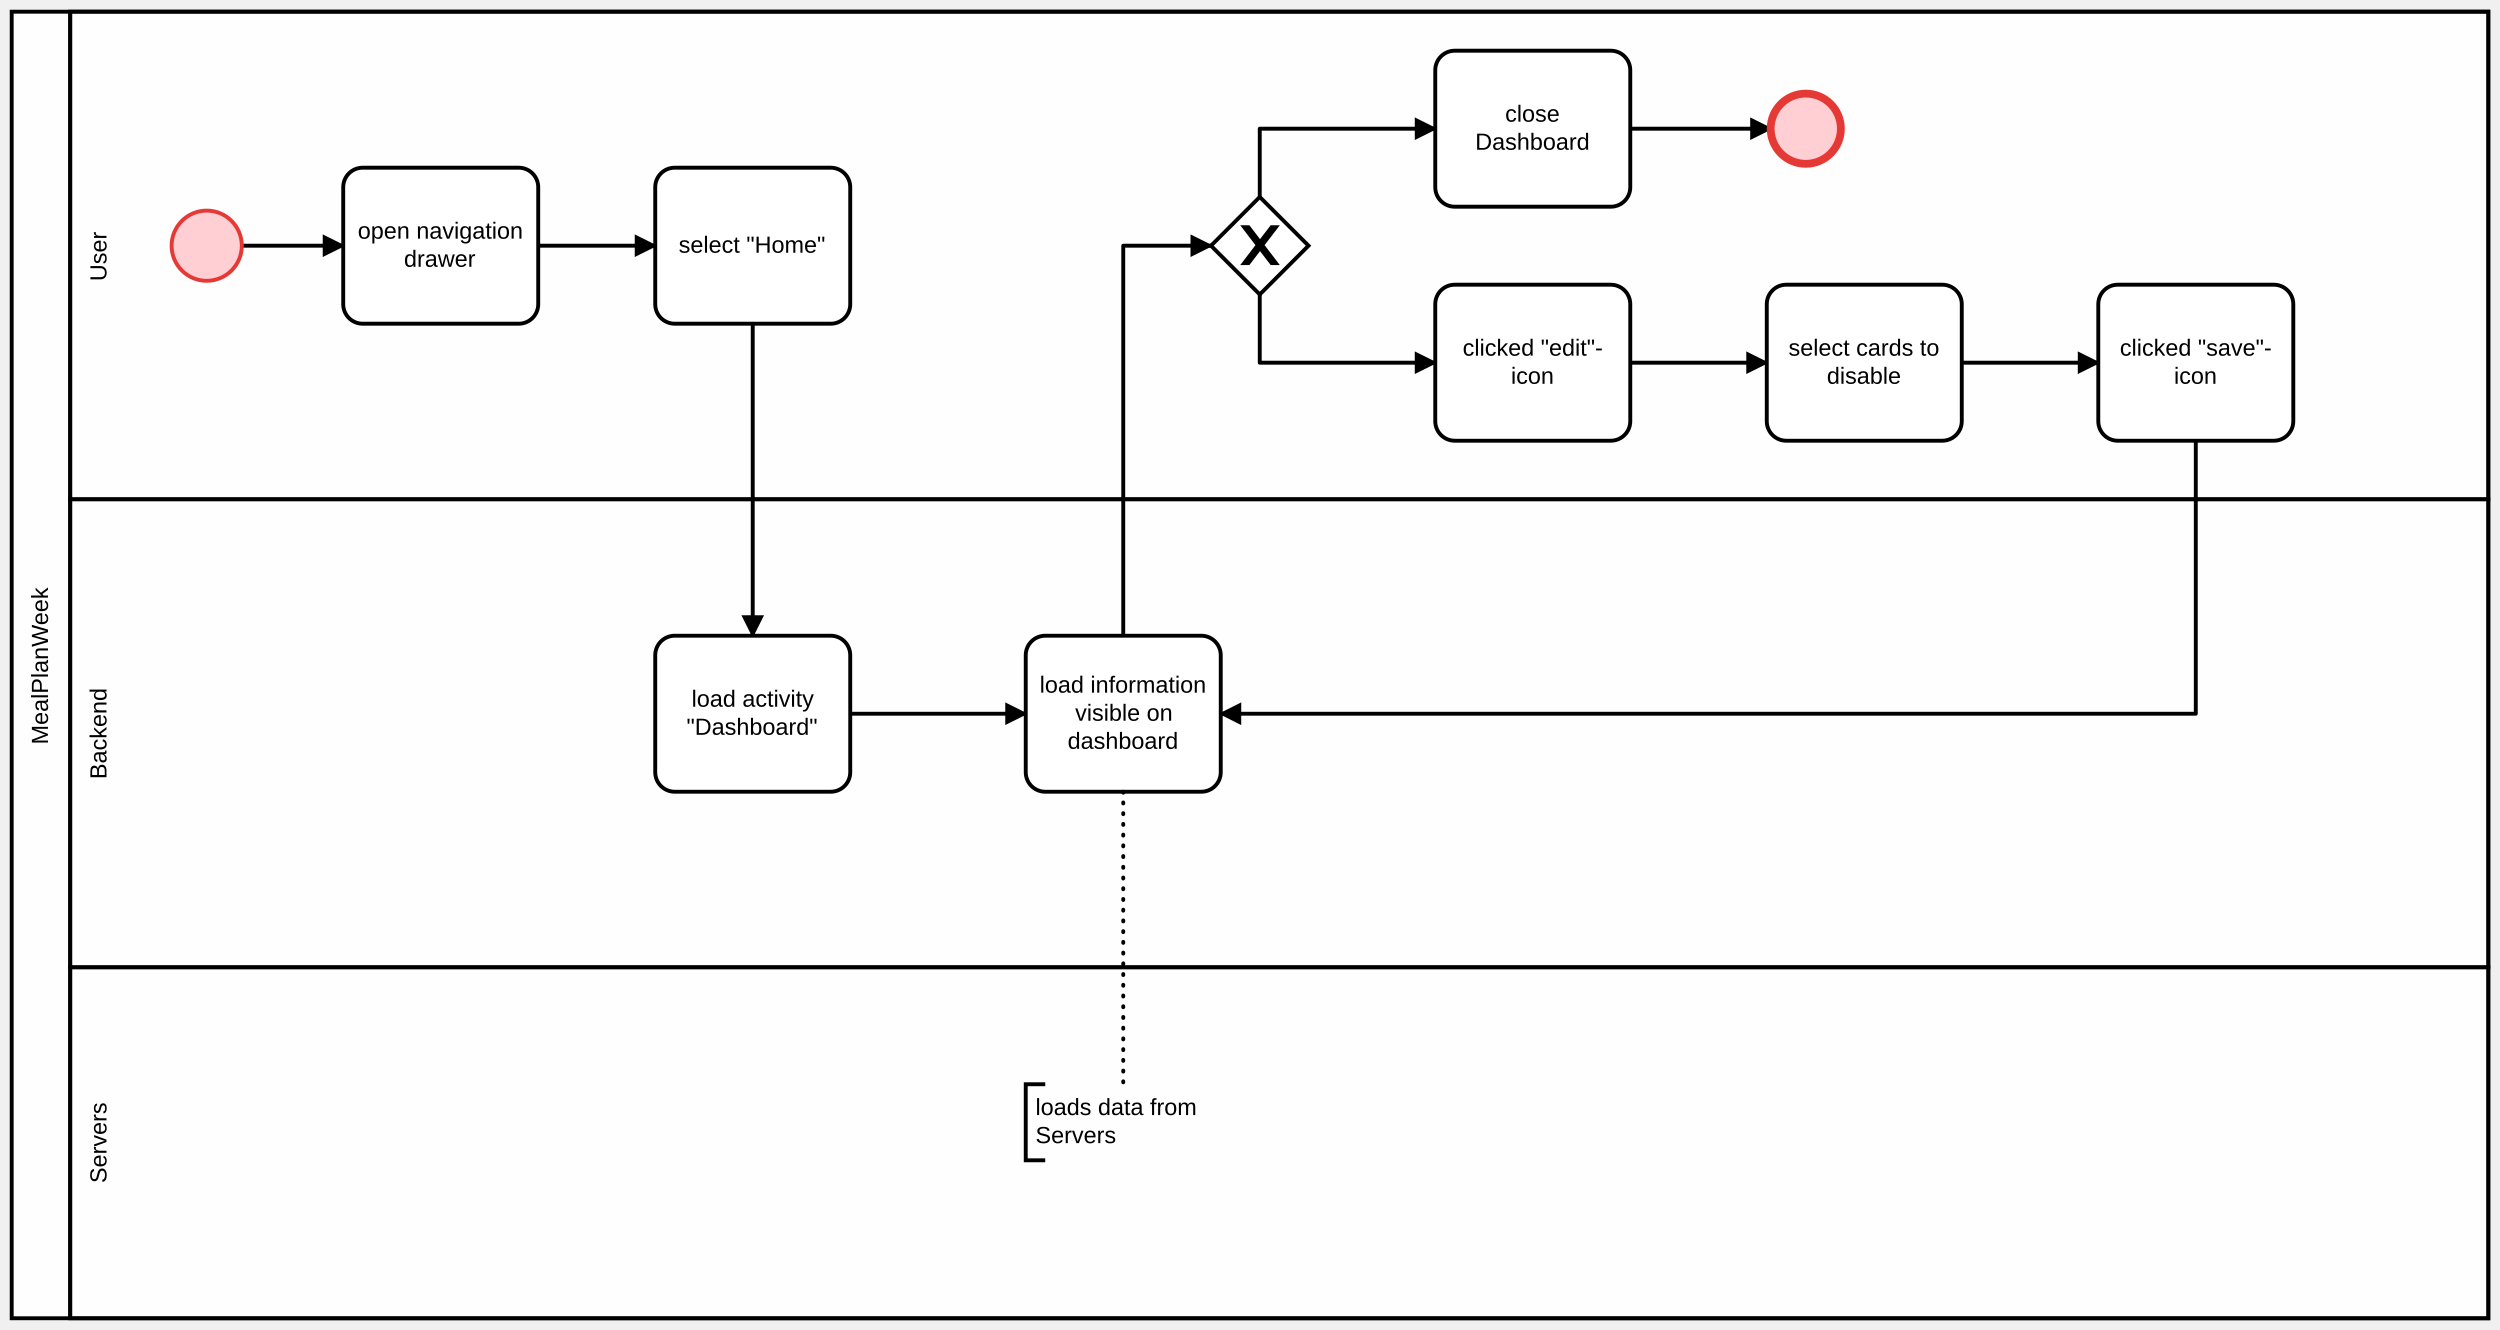
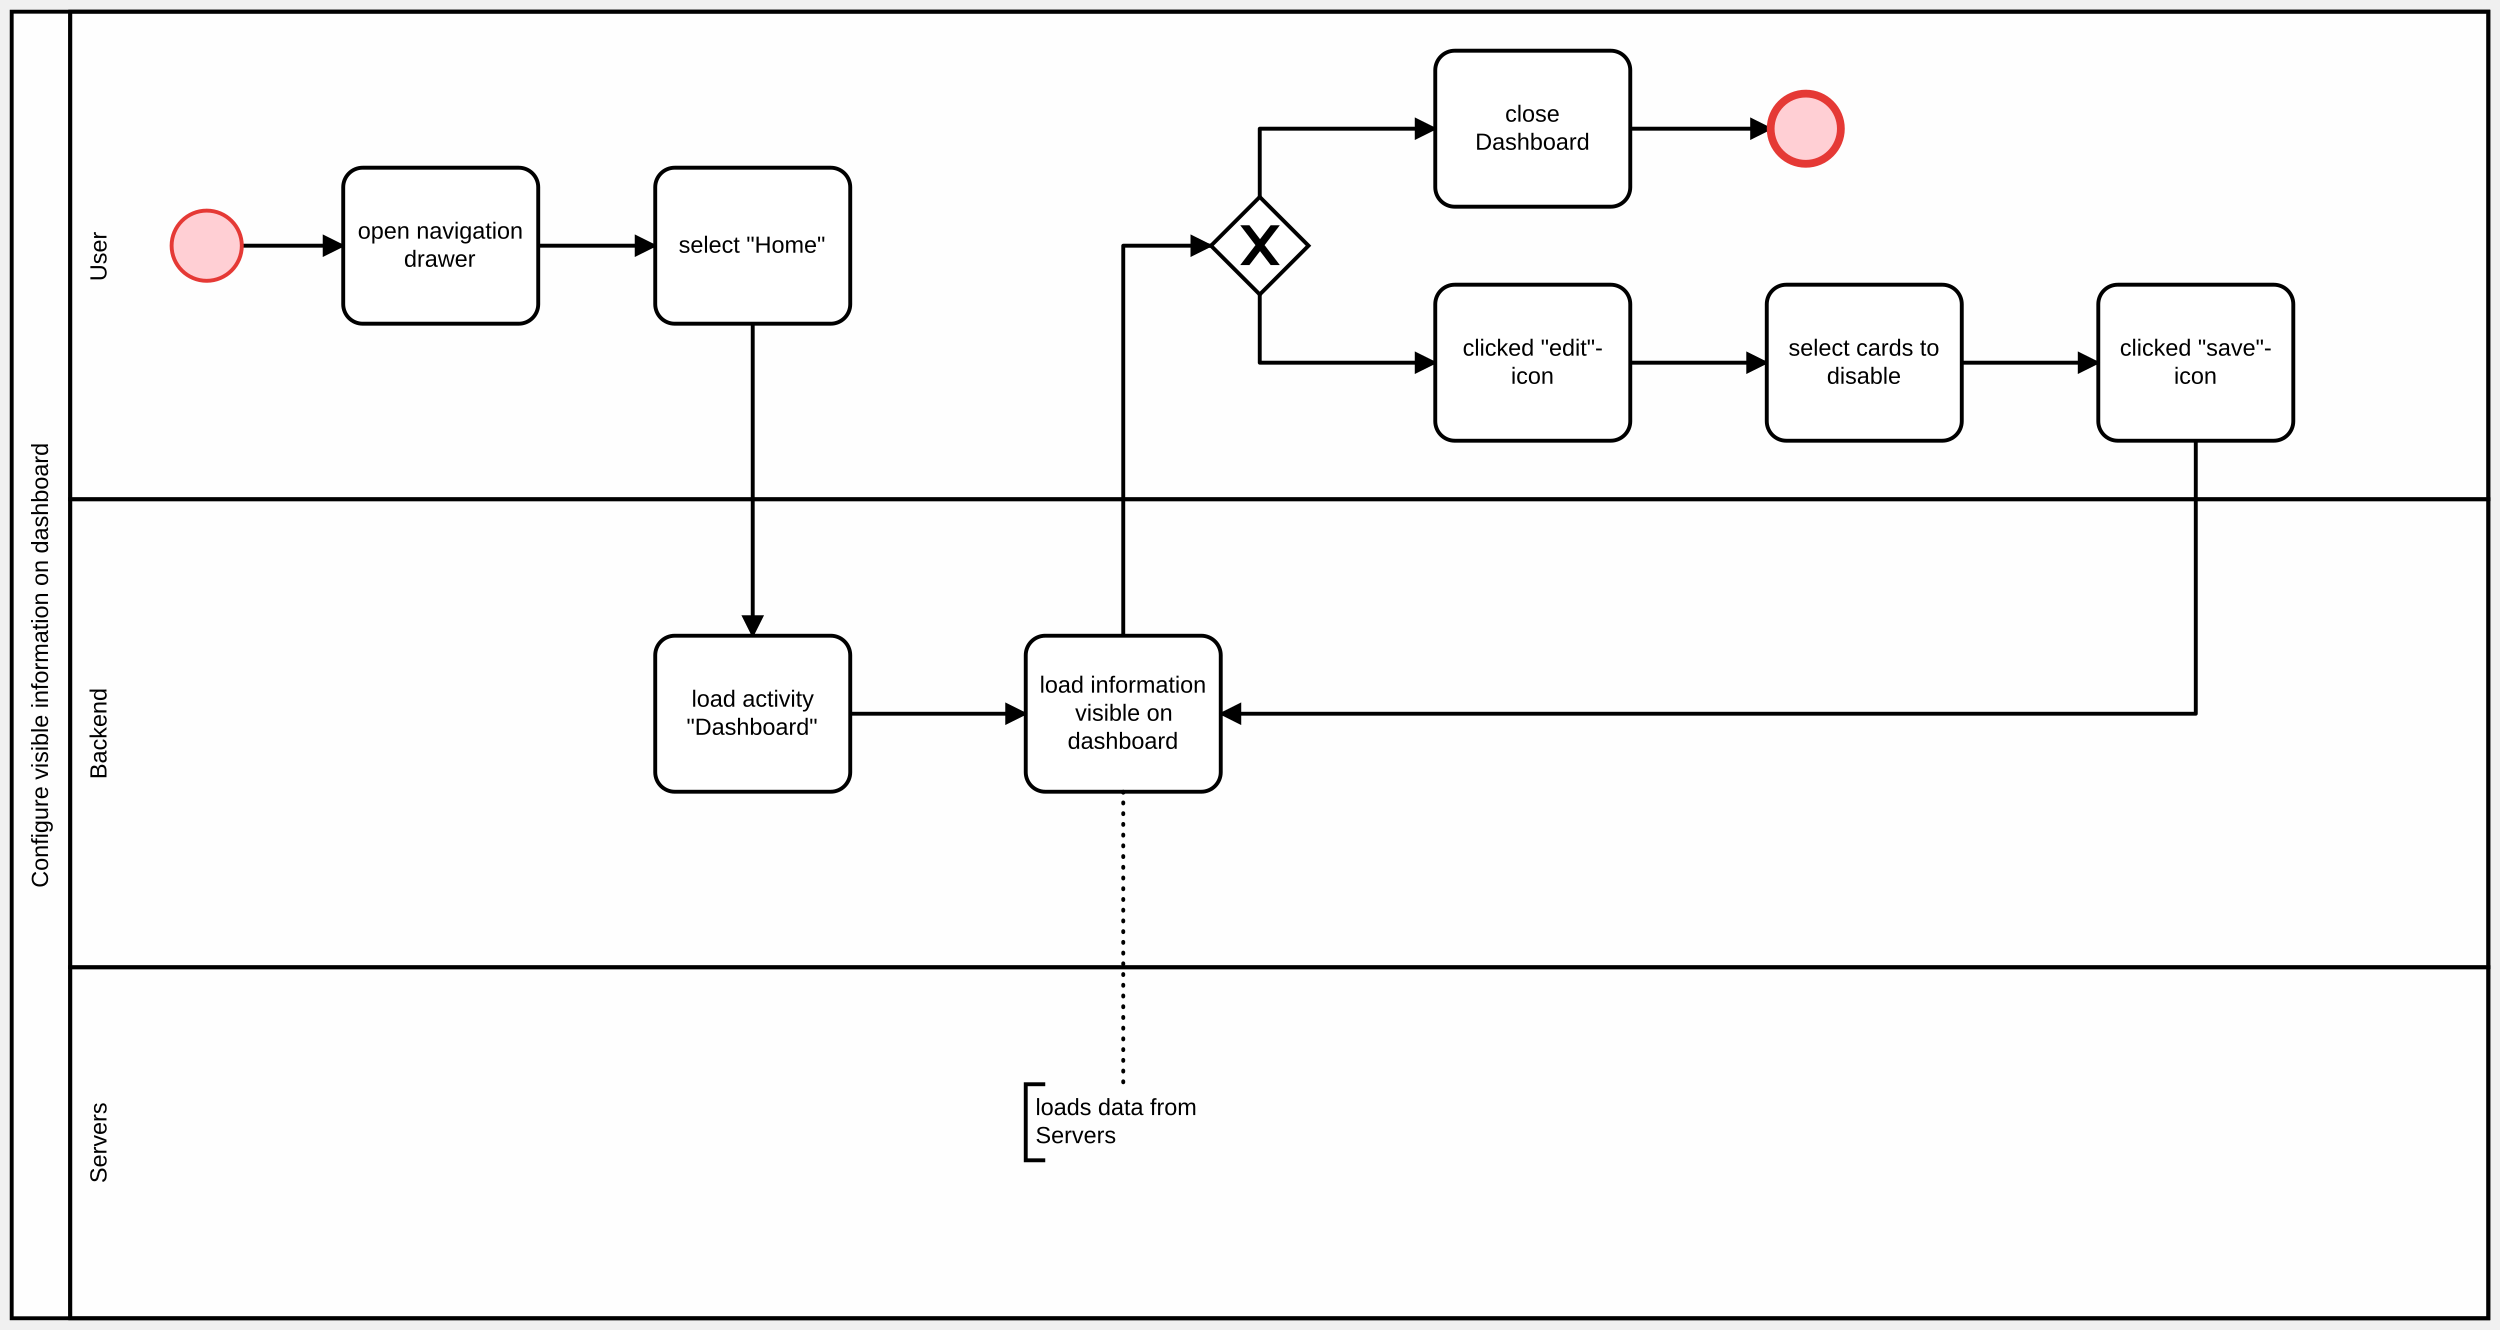
<svg xmlns="http://www.w3.org/2000/svg" width="1282" height="682" viewBox="-176 -336 1282 682" version="1.1">
  <defs>
-     <marker id="sequenceflow-end-white-black-cecsk8j6el4cc5l52rzv3xq4e" viewBox="0 0 20 20" refX="11" refY="10" markerWidth="10" markerHeight="10" orient="auto">
+     <marker id="sequenceflow-end-white-black-2zl0x8uwn0en2jbjtpq5oxjz2" viewBox="0 0 20 20" refX="11" refY="10" markerWidth="10" markerHeight="10" orient="auto">
      <path d="M 1 5 L 11 10 L 1 15 Z" style="fill: black; stroke-width: 1px; stroke-linecap: round; stroke-dasharray: 10000, 1; stroke: black;" />
    </marker>
  </defs>
  <g class="djs-group">
    <g class="djs-element djs-shape" data-element-id="Participant_0px403d" style="display: block;" transform="matrix(1 0 0 1 -170 -330)">
      <g class="djs-visual">
        <rect x="0" y="0" width="1270" height="670" rx="0" ry="0" style="stroke: black; stroke-width: 2px; fill: white; fill-opacity: 0.95;" />
        <polyline points="30,0 30,670 " style="fill: none; stroke: black; stroke-width: 2px;" />
        <text lineHeight="1.2" class="djs-label" style="font-family: Arial, sans-serif; font-size: 12px; font-weight: normal; fill: black;" transform="matrix(-1.83697e-16 -1 1 -1.83697e-16 0 670)">
-           <tspan x="294.258" y="18.6">MealPlanWeek</tspan>
+           <tspan x="220.766" y="18.6">Configure visible information on dashboard</tspan>
        </text>
      </g>
      <rect class="djs-hit djs-hit-all" x="0" y="0" width="1270" height="670" style="fill: none; stroke-opacity: 0; stroke: white; stroke-width: 15px;" />
      <rect x="-6" y="-6" width="1282" height="682" class="djs-outline" style="fill: none;" />
    </g>
    <g class="djs-children">
      <g class="djs-group">
        <g class="djs-element djs-shape" data-element-id="Lane_0snxdpw" style="display: block;" transform="matrix(1 0 0 1 -140 160)">
          <g class="djs-visual">
            <rect x="0" y="0" width="1240" height="180" rx="0" ry="0" style="stroke: black; stroke-width: 2px; fill: white; fill-opacity: 0.35;" />
            <text lineHeight="1.2" class="djs-label" style="font-family: Arial, sans-serif; font-size: 12px; font-weight: normal; fill: black;" transform="matrix(-1.83697e-16 -1 1 -1.83697e-16 0 180)">
              <tspan x="69.328" y="18.6">Servers</tspan>
            </text>
          </g>
          <rect class="djs-hit djs-hit-all" x="0" y="0" width="1240" height="180" style="fill: none; stroke-opacity: 0; stroke: white; stroke-width: 15px;" />
          <rect x="-6" y="-6" width="1252" height="192" class="djs-outline" style="fill: none;" />
        </g>
      </g>
      <g class="djs-group">
        <g class="djs-element djs-shape" data-element-id="Lane_1rrvuai" style="display: block;" transform="matrix(1 0 0 1 -140 -80)">
          <g class="djs-visual">
            <rect x="0" y="0" width="1240" height="240" rx="0" ry="0" style="stroke: black; stroke-width: 2px; fill: white; fill-opacity: 0.35;" />
            <text lineHeight="1.2" class="djs-label" style="font-family: Arial, sans-serif; font-size: 12px; font-weight: normal; fill: black;" transform="matrix(-1.83697e-16 -1 1 -1.83697e-16 0 240)">
              <tspan x="96.484" y="18.6">Backend</tspan>
            </text>
          </g>
          <rect class="djs-hit djs-hit-all" x="0" y="0" width="1240" height="240" style="fill: none; stroke-opacity: 0; stroke: white; stroke-width: 15px;" />
          <rect x="-6" y="-6" width="1252" height="252" class="djs-outline" style="fill: none;" />
        </g>
      </g>
      <g class="djs-group">
        <g class="djs-element djs-shape" data-element-id="Lane_17278xb" style="display: block;" transform="matrix(1 0 0 1 -140 -330)">
          <g class="djs-visual">
            <rect x="0" y="0" width="1240" height="250" rx="0" ry="0" style="stroke: black; stroke-width: 2px; fill: white; fill-opacity: 0.35;" />
            <text lineHeight="1.2" class="djs-label" style="font-family: Arial, sans-serif; font-size: 12px; font-weight: normal; fill: black;" transform="matrix(-1.83697e-16 -1 1 -1.83697e-16 0 250)">
              <tspan x="111.828" y="18.6">User</tspan>
            </text>
          </g>
          <rect class="djs-hit djs-hit-all" x="0" y="0" width="1240" height="250" style="fill: none; stroke-opacity: 0; stroke: white; stroke-width: 15px;" />
          <rect x="-6" y="-6" width="1252" height="262" class="djs-outline" style="fill: none;" />
        </g>
      </g>
      <g class="djs-group">
        <g class="djs-element djs-connection" data-element-id="Flow_10lc98n" style="display: block;">
          <g class="djs-visual">
-             <path d="m  950,-110L950,30 L450,30 " style="fill: none; stroke-width: 2px; stroke: black; stroke-linejoin: round; marker-end: url('#sequenceflow-end-white-black-cecsk8j6el4cc5l52rzv3xq4e');" />
+             <path d="m  950,-110L950,30 L450,30 " style="fill: none; stroke-width: 2px; stroke: black; stroke-linejoin: round; marker-end: url('#sequenceflow-end-white-black-2zl0x8uwn0en2jbjtpq5oxjz2');" />
          </g>
          <polyline points="950,-110 950,30 450,30 " class="djs-hit djs-hit-stroke" style="fill: none; stroke-opacity: 0; stroke: white; stroke-width: 15px;" />
          <rect x="444" y="-116" width="512" height="152" class="djs-outline" style="fill: none;" />
        </g>
      </g>
      <g class="djs-group">
        <g class="djs-element djs-connection" data-element-id="Flow_1nj62sk" style="display: block;">
          <g class="djs-visual">
-             <path d="m  830,-150L900,-150 " style="fill: none; stroke-width: 2px; stroke: black; stroke-linejoin: round; marker-end: url('#sequenceflow-end-white-black-cecsk8j6el4cc5l52rzv3xq4e');" />
+             <path d="m  830,-150L900,-150 " style="fill: none; stroke-width: 2px; stroke: black; stroke-linejoin: round; marker-end: url('#sequenceflow-end-white-black-2zl0x8uwn0en2jbjtpq5oxjz2');" />
          </g>
          <polyline points="830,-150 900,-150 " class="djs-hit djs-hit-stroke" style="fill: none; stroke-opacity: 0; stroke: white; stroke-width: 15px;" />
          <rect x="824" y="-156" width="82" height="12" class="djs-outline" style="fill: none;" />
        </g>
      </g>
      <g class="djs-group">
        <g class="djs-element djs-connection" data-element-id="Flow_12laxzd" style="display: block;">
          <g class="djs-visual">
-             <path d="m  660,-150L730,-150 " style="fill: none; stroke-width: 2px; stroke: black; stroke-linejoin: round; marker-end: url('#sequenceflow-end-white-black-cecsk8j6el4cc5l52rzv3xq4e');" />
+             <path d="m  660,-150L730,-150 " style="fill: none; stroke-width: 2px; stroke: black; stroke-linejoin: round; marker-end: url('#sequenceflow-end-white-black-2zl0x8uwn0en2jbjtpq5oxjz2');" />
          </g>
          <polyline points="660,-150 730,-150 " class="djs-hit djs-hit-stroke" style="fill: none; stroke-opacity: 0; stroke: white; stroke-width: 15px;" />
          <rect x="654" y="-156" width="82" height="12" class="djs-outline" style="fill: none;" />
        </g>
      </g>
      <g class="djs-group">
        <g class="djs-element djs-connection" data-element-id="Flow_0gaqt65" style="display: block;">
          <g class="djs-visual">
-             <path d="m  470,-185L470,-150 L560,-150 " style="fill: none; stroke-width: 2px; stroke: black; stroke-linejoin: round; marker-end: url('#sequenceflow-end-white-black-cecsk8j6el4cc5l52rzv3xq4e');" />
+             <path d="m  470,-185L470,-150 L560,-150 " style="fill: none; stroke-width: 2px; stroke: black; stroke-linejoin: round; marker-end: url('#sequenceflow-end-white-black-2zl0x8uwn0en2jbjtpq5oxjz2');" />
          </g>
          <polyline points="470,-185 470,-150 560,-150 " class="djs-hit djs-hit-stroke" style="fill: none; stroke-opacity: 0; stroke: white; stroke-width: 15px;" />
          <rect x="464" y="-191" width="102" height="47" class="djs-outline" style="fill: none;" />
        </g>
      </g>
      <g class="djs-group">
        <g class="djs-element djs-connection" data-element-id="Flow_16jfjej" style="display: block;">
          <g class="djs-visual">
-             <path d="m  660,-270L732,-270 " style="fill: none; stroke-width: 2px; stroke: black; stroke-linejoin: round; marker-end: url('#sequenceflow-end-white-black-cecsk8j6el4cc5l52rzv3xq4e');" />
+             <path d="m  660,-270L732,-270 " style="fill: none; stroke-width: 2px; stroke: black; stroke-linejoin: round; marker-end: url('#sequenceflow-end-white-black-2zl0x8uwn0en2jbjtpq5oxjz2');" />
          </g>
          <polyline points="660,-270 732,-270 " class="djs-hit djs-hit-stroke" style="fill: none; stroke-opacity: 0; stroke: white; stroke-width: 15px;" />
          <rect x="654" y="-276" width="84" height="12" class="djs-outline" style="fill: none;" />
        </g>
      </g>
      <g class="djs-group">
        <g class="djs-element djs-connection" data-element-id="Flow_005ammd" style="display: block;">
          <g class="djs-visual">
-             <path d="m  470,-235L470,-270 L560,-270 " style="fill: none; stroke-width: 2px; stroke: black; stroke-linejoin: round; marker-end: url('#sequenceflow-end-white-black-cecsk8j6el4cc5l52rzv3xq4e');" />
+             <path d="m  470,-235L470,-270 L560,-270 " style="fill: none; stroke-width: 2px; stroke: black; stroke-linejoin: round; marker-end: url('#sequenceflow-end-white-black-2zl0x8uwn0en2jbjtpq5oxjz2');" />
          </g>
          <polyline points="470,-235 470,-270 560,-270 " class="djs-hit djs-hit-stroke" style="fill: none; stroke-opacity: 0; stroke: white; stroke-width: 15px;" />
          <rect x="464" y="-276" width="102" height="47" class="djs-outline" style="fill: none;" />
        </g>
      </g>
      <g class="djs-group">
        <g class="djs-element djs-connection" data-element-id="Flow_0abj9c6" style="display: block;">
          <g class="djs-visual">
-             <path d="m  400,-10L400,-210 L445,-210 " style="fill: none; stroke-width: 2px; stroke: black; stroke-linejoin: round; marker-end: url('#sequenceflow-end-white-black-cecsk8j6el4cc5l52rzv3xq4e');" />
+             <path d="m  400,-10L400,-210 L445,-210 " style="fill: none; stroke-width: 2px; stroke: black; stroke-linejoin: round; marker-end: url('#sequenceflow-end-white-black-2zl0x8uwn0en2jbjtpq5oxjz2');" />
          </g>
          <polyline points="400,-10 400,-210 445,-210 " class="djs-hit djs-hit-stroke" style="fill: none; stroke-opacity: 0; stroke: white; stroke-width: 15px;" />
          <rect x="394" y="-216" width="57" height="212" class="djs-outline" style="fill: none;" />
        </g>
      </g>
      <g class="djs-group">
        <g class="djs-element djs-connection" data-element-id="Flow_0lxquco" style="display: block;">
          <g class="djs-visual">
-             <path d="m  260,30L350,30 " style="fill: none; stroke-width: 2px; stroke: black; stroke-linejoin: round; marker-end: url('#sequenceflow-end-white-black-cecsk8j6el4cc5l52rzv3xq4e');" />
+             <path d="m  260,30L350,30 " style="fill: none; stroke-width: 2px; stroke: black; stroke-linejoin: round; marker-end: url('#sequenceflow-end-white-black-2zl0x8uwn0en2jbjtpq5oxjz2');" />
          </g>
          <polyline points="260,30 350,30 " class="djs-hit djs-hit-stroke" style="fill: none; stroke-opacity: 0; stroke: white; stroke-width: 15px;" />
          <rect x="254" y="24" width="102" height="12" class="djs-outline" style="fill: none;" />
        </g>
      </g>
      <g class="djs-group">
        <g class="djs-element djs-connection" data-element-id="Flow_0fhr1oq" style="display: block;">
          <g class="djs-visual">
-             <path d="m  210,-170L210,-10 " style="fill: none; stroke-width: 2px; stroke: black; stroke-linejoin: round; marker-end: url('#sequenceflow-end-white-black-cecsk8j6el4cc5l52rzv3xq4e');" />
+             <path d="m  210,-170L210,-10 " style="fill: none; stroke-width: 2px; stroke: black; stroke-linejoin: round; marker-end: url('#sequenceflow-end-white-black-2zl0x8uwn0en2jbjtpq5oxjz2');" />
          </g>
          <polyline points="210,-170 210,-10 " class="djs-hit djs-hit-stroke" style="fill: none; stroke-opacity: 0; stroke: white; stroke-width: 15px;" />
          <rect x="204" y="-176" width="12" height="172" class="djs-outline" style="fill: none;" />
        </g>
      </g>
      <g class="djs-group">
        <g class="djs-element djs-connection" data-element-id="Flow_0mra7rl" style="display: block;">
          <g class="djs-visual">
-             <path d="m  100,-210L160,-210 " style="fill: none; stroke-width: 2px; stroke: black; stroke-linejoin: round; marker-end: url('#sequenceflow-end-white-black-cecsk8j6el4cc5l52rzv3xq4e');" />
+             <path d="m  100,-210L160,-210 " style="fill: none; stroke-width: 2px; stroke: black; stroke-linejoin: round; marker-end: url('#sequenceflow-end-white-black-2zl0x8uwn0en2jbjtpq5oxjz2');" />
          </g>
          <polyline points="100,-210 160,-210 " class="djs-hit djs-hit-stroke" style="fill: none; stroke-opacity: 0; stroke: white; stroke-width: 15px;" />
          <rect x="94" y="-216" width="72" height="12" class="djs-outline" style="fill: none;" />
        </g>
      </g>
      <g class="djs-group">
        <g class="djs-element djs-connection" data-element-id="Flow_0rep6dx" style="display: block;">
          <g class="djs-visual">
-             <path d="m  -52,-210L0,-210 " style="fill: none; stroke-width: 2px; stroke: black; stroke-linejoin: round; marker-end: url('#sequenceflow-end-white-black-cecsk8j6el4cc5l52rzv3xq4e');" />
+             <path d="m  -52,-210L0,-210 " style="fill: none; stroke-width: 2px; stroke: black; stroke-linejoin: round; marker-end: url('#sequenceflow-end-white-black-2zl0x8uwn0en2jbjtpq5oxjz2');" />
          </g>
          <polyline points="-52,-210 0,-210 " class="djs-hit djs-hit-stroke" style="fill: none; stroke-opacity: 0; stroke: white; stroke-width: 15px;" />
          <rect x="-58" y="-216" width="64" height="12" class="djs-outline" style="fill: none;" />
        </g>
      </g>
      <g class="djs-group">
        <g class="djs-element djs-shape" data-element-id="Event_00rmd2i" style="display: block;" transform="matrix(1 0 0 1 -88 -228)">
          <g class="djs-visual">
            <circle cx="18" cy="18" r="18" style="stroke: rgb(229, 57, 53); stroke-width: 2px; fill: rgb(255, 205, 210); fill-opacity: 0.95;" />
          </g>
          <rect class="djs-hit djs-hit-all" x="0" y="0" width="36" height="36" style="fill: none; stroke-opacity: 0; stroke: white; stroke-width: 15px;" />
          <rect x="-6" y="-6" width="48" height="48" class="djs-outline" style="fill: none;" />
        </g>
      </g>
      <g class="djs-group">
        <g class="djs-element djs-shape" data-element-id="Activity_1askvcp" style="display: block;" transform="matrix(1 0 0 1 0 -250)">
          <g class="djs-visual">
            <rect x="0" y="0" width="100" height="80" rx="10" ry="10" style="stroke: black; stroke-width: 2px; fill: white; fill-opacity: 0.95;" />
            <text lineHeight="1.2" class="djs-label" style="font-family: Arial, sans-serif; font-size: 12px; font-weight: normal; fill: black;">
              <tspan x="7.461" y="36.4">open navigation</tspan>
              <tspan x="31.156" y="50.8">drawer</tspan>
            </text>
          </g>
          <rect class="djs-hit djs-hit-all" x="0" y="0" width="100" height="80" style="fill: none; stroke-opacity: 0; stroke: white; stroke-width: 15px;" />
          <rect x="-6" y="-6" width="112" height="92" class="djs-outline" style="fill: none;" />
        </g>
      </g>
      <g class="djs-group">
        <g class="djs-element djs-shape" data-element-id="Activity_1mmo5st" style="display: block;" transform="matrix(1 0 0 1 160 -250)">
          <g class="djs-visual">
            <rect x="0" y="0" width="100" height="80" rx="10" ry="10" style="stroke: black; stroke-width: 2px; fill: white; fill-opacity: 0.95;" />
            <text lineHeight="1.2" class="djs-label" style="font-family: Arial, sans-serif; font-size: 12px; font-weight: normal; fill: black;">
              <tspan x="12.023" y="43.6">select "Home"</tspan>
            </text>
          </g>
          <rect class="djs-hit djs-hit-all" x="0" y="0" width="100" height="80" style="fill: none; stroke-opacity: 0; stroke: white; stroke-width: 15px;" />
          <rect x="-6" y="-6" width="112" height="92" class="djs-outline" style="fill: none;" />
        </g>
      </g>
      <g class="djs-group">
        <g class="djs-element djs-shape" data-element-id="Activity_0mi2ked" style="display: block;" transform="matrix(1 0 0 1 160 -10)">
          <g class="djs-visual">
            <rect x="0" y="0" width="100" height="80" rx="10" ry="10" style="stroke: black; stroke-width: 2px; fill: white; fill-opacity: 0.95;" />
            <text lineHeight="1.2" class="djs-label" style="font-family: Arial, sans-serif; font-size: 12px; font-weight: normal; fill: black;">
              <tspan x="18.648" y="36.4">load activity </tspan>
              <tspan x="16.016" y="50.8">"Dashboard"</tspan>
            </text>
          </g>
          <rect class="djs-hit djs-hit-all" x="0" y="0" width="100" height="80" style="fill: none; stroke-opacity: 0; stroke: white; stroke-width: 15px;" />
          <rect x="-6" y="-6" width="112" height="92" class="djs-outline" style="fill: none;" />
        </g>
      </g>
      <g class="djs-group">
        <g class="djs-element djs-shape" data-element-id="Activity_08dmnar" style="display: block;" transform="matrix(1 0 0 1 350 -10)">
          <g class="djs-visual">
            <rect x="0" y="0" width="100" height="80" rx="10" ry="10" style="stroke: black; stroke-width: 2px; fill: white; fill-opacity: 0.95;" />
            <text lineHeight="1.2" class="djs-label" style="font-family: Arial, sans-serif; font-size: 12px; font-weight: normal; fill: black;">
              <tspan x="7.141" y="29.2">load information</tspan>
              <tspan x="25.32" y="43.6">visible on </tspan>
              <tspan x="21.477" y="58">dashboard</tspan>
            </text>
          </g>
          <rect class="djs-hit djs-hit-all" x="0" y="0" width="100" height="80" style="fill: none; stroke-opacity: 0; stroke: white; stroke-width: 15px;" />
          <rect x="-6" y="-6" width="112" height="92" class="djs-outline" style="fill: none;" />
        </g>
      </g>
      <g class="djs-group">
        <g class="djs-element djs-shape" data-element-id="Activity_0gxy38j" style="display: block;" transform="matrix(1 0 0 1 560 -310)">
          <g class="djs-visual">
            <rect x="0" y="0" width="100" height="80" rx="10" ry="10" style="stroke: black; stroke-width: 2px; fill: white; fill-opacity: 0.95;" />
            <text lineHeight="1.2" class="djs-label" style="font-family: Arial, sans-serif; font-size: 12px; font-weight: normal; fill: black;">
              <tspan x="35.828" y="36.4">close </tspan>
              <tspan x="20.484" y="50.8">Dashboard</tspan>
            </text>
          </g>
          <rect class="djs-hit djs-hit-all" x="0" y="0" width="100" height="80" style="fill: none; stroke-opacity: 0; stroke: white; stroke-width: 15px;" />
          <rect x="-6" y="-6" width="112" height="92" class="djs-outline" style="fill: none;" />
        </g>
      </g>
      <g class="djs-group">
        <g class="djs-element djs-shape" data-element-id="Event_11hfcil" style="display: block;" transform="matrix(1 0 0 1 732 -288)">
          <g class="djs-visual">
            <circle cx="18" cy="18" r="18" style="stroke: rgb(229, 57, 53); stroke-width: 4px; fill: rgb(255, 205, 210); fill-opacity: 0.95;" />
          </g>
          <rect class="djs-hit djs-hit-all" x="0" y="0" width="36" height="36" style="fill: none; stroke-opacity: 0; stroke: white; stroke-width: 15px;" />
          <rect x="-6" y="-6" width="48" height="48" class="djs-outline" style="fill: none;" />
        </g>
      </g>
      <g class="djs-group">
        <g class="djs-element djs-shape" data-element-id="Gateway_139esk7" style="display: block;" transform="matrix(1 0 0 1 445 -235)">
          <g class="djs-visual">
            <polygon points="25,0 50,25 25,50 0,25" style="stroke: black; stroke-width: 2px; fill: white; fill-opacity: 0.95;" />
            <path d="m 16,15 7.429,9.714 -7.429,9.714 3.429,0 5.714,-7.464 5.714,7.464 3.429,0 -7.429,-9.714 7.429,-9.714 -3.429,0 -5.714,7.464 -5.714,-7.464 -3.429,0 z" style="fill: black; stroke-width: 1px; stroke: black;" />
          </g>
          <rect class="djs-hit djs-hit-all" x="0" y="0" width="50" height="50" style="fill: none; stroke-opacity: 0; stroke: white; stroke-width: 15px;" />
          <rect x="-6" y="-6" width="62" height="62" class="djs-outline" style="fill: none;" />
        </g>
      </g>
      <g class="djs-group">
        <g class="djs-element djs-shape" data-element-id="Activity_0sduqa4" style="display: block;" transform="matrix(1 0 0 1 560 -190)">
          <g class="djs-visual">
            <rect x="0" y="0" width="100" height="80" rx="10" ry="10" style="stroke: black; stroke-width: 2px; fill: white; fill-opacity: 0.95;" />
            <text lineHeight="1.2" class="djs-label" style="font-family: Arial, sans-serif; font-size: 12px; font-weight: normal; fill: black;">
              <tspan x="14.055" y="36.4">clicked "edit"-</tspan>
              <tspan x="38.828" y="50.8">icon</tspan>
            </text>
          </g>
          <rect class="djs-hit djs-hit-all" x="0" y="0" width="100" height="80" style="fill: none; stroke-opacity: 0; stroke: white; stroke-width: 15px;" />
          <rect x="-6" y="-6" width="112" height="92" class="djs-outline" style="fill: none;" />
        </g>
      </g>
      <g class="djs-group">
        <g class="djs-element djs-shape" data-element-id="Activity_0711bhw" style="display: block;" transform="matrix(1 0 0 1 730 -190)">
          <g class="djs-visual">
            <rect x="0" y="0" width="100" height="80" rx="10" ry="10" style="stroke: black; stroke-width: 2px; fill: white; fill-opacity: 0.95;" />
            <text lineHeight="1.2" class="djs-label" style="font-family: Arial, sans-serif; font-size: 12px; font-weight: normal; fill: black;">
              <tspan x="11.148" y="36.4">select cards to </tspan>
              <tspan x="30.82" y="50.8">disable</tspan>
            </text>
          </g>
          <rect class="djs-hit djs-hit-all" x="0" y="0" width="100" height="80" style="fill: none; stroke-opacity: 0; stroke: white; stroke-width: 15px;" />
          <rect x="-6" y="-6" width="112" height="92" class="djs-outline" style="fill: none;" />
        </g>
      </g>
      <g class="djs-group">
        <g class="djs-element djs-shape" data-element-id="Activity_1l15ywb" style="display: block;" transform="matrix(1 0 0 1 900 -190)">
          <g class="djs-visual">
            <rect x="0" y="0" width="100" height="80" rx="10" ry="10" style="stroke: black; stroke-width: 2px; fill: white; fill-opacity: 0.95;" />
            <text lineHeight="1.2" class="djs-label" style="font-family: Arial, sans-serif; font-size: 12px; font-weight: normal; fill: black;">
              <tspan x="11.055" y="36.4">clicked "save"-</tspan>
              <tspan x="38.828" y="50.8">icon</tspan>
            </text>
          </g>
          <rect class="djs-hit djs-hit-all" x="0" y="0" width="100" height="80" style="fill: none; stroke-opacity: 0; stroke: white; stroke-width: 15px;" />
          <rect x="-6" y="-6" width="112" height="92" class="djs-outline" style="fill: none;" />
        </g>
      </g>
      <g class="djs-group">
        <g class="djs-element djs-shape" data-element-id="TextAnnotation_1ivsm07" style="display: block;" transform="matrix(1 0 0 1 350 220)">
          <g class="djs-visual">
            <rect x="0" y="0" width="100" height="39" rx="0" ry="0" style="stroke: none; stroke-width: 2px; fill: none;" />
            <path d="m 0, 0 m 10,0 l -10,0 l 0,39 l 10,0" style="fill: none; stroke-width: 2px; stroke: black;" />
            <text lineHeight="1.2" class="djs-label" style="font-family: Arial, sans-serif; font-size: 12px; font-weight: normal; fill: black;">
              <tspan x="5" y="15.8">loads data from </tspan>
              <tspan x="5" y="30.2">Servers</tspan>
            </text>
          </g>
          <rect class="djs-hit djs-hit-all" x="0" y="0" width="100" height="39" style="fill: none; stroke-opacity: 0; stroke: white; stroke-width: 15px;" />
          <rect x="-6" y="-6" width="112" height="51" class="djs-outline" style="fill: none;" />
        </g>
      </g>
      <g class="djs-group">
        <g class="djs-element djs-connection" data-element-id="Association_10qcgvv" style="display: block;">
          <g class="djs-visual">
            <polyline points="400,70 400,220 " style="fill: none; stroke: black; stroke-width: 2px; stroke-dasharray: 0.5, 5; stroke-linecap: round; stroke-linejoin: round;" />
          </g>
          <polyline points="400,70 400,220 " class="djs-hit djs-hit-stroke" style="fill: none; stroke-opacity: 0; stroke: white; stroke-width: 15px;" />
          <rect x="394" y="64" width="12" height="162" class="djs-outline" style="fill: none;" />
        </g>
      </g>
    </g>
  </g>
</svg>
